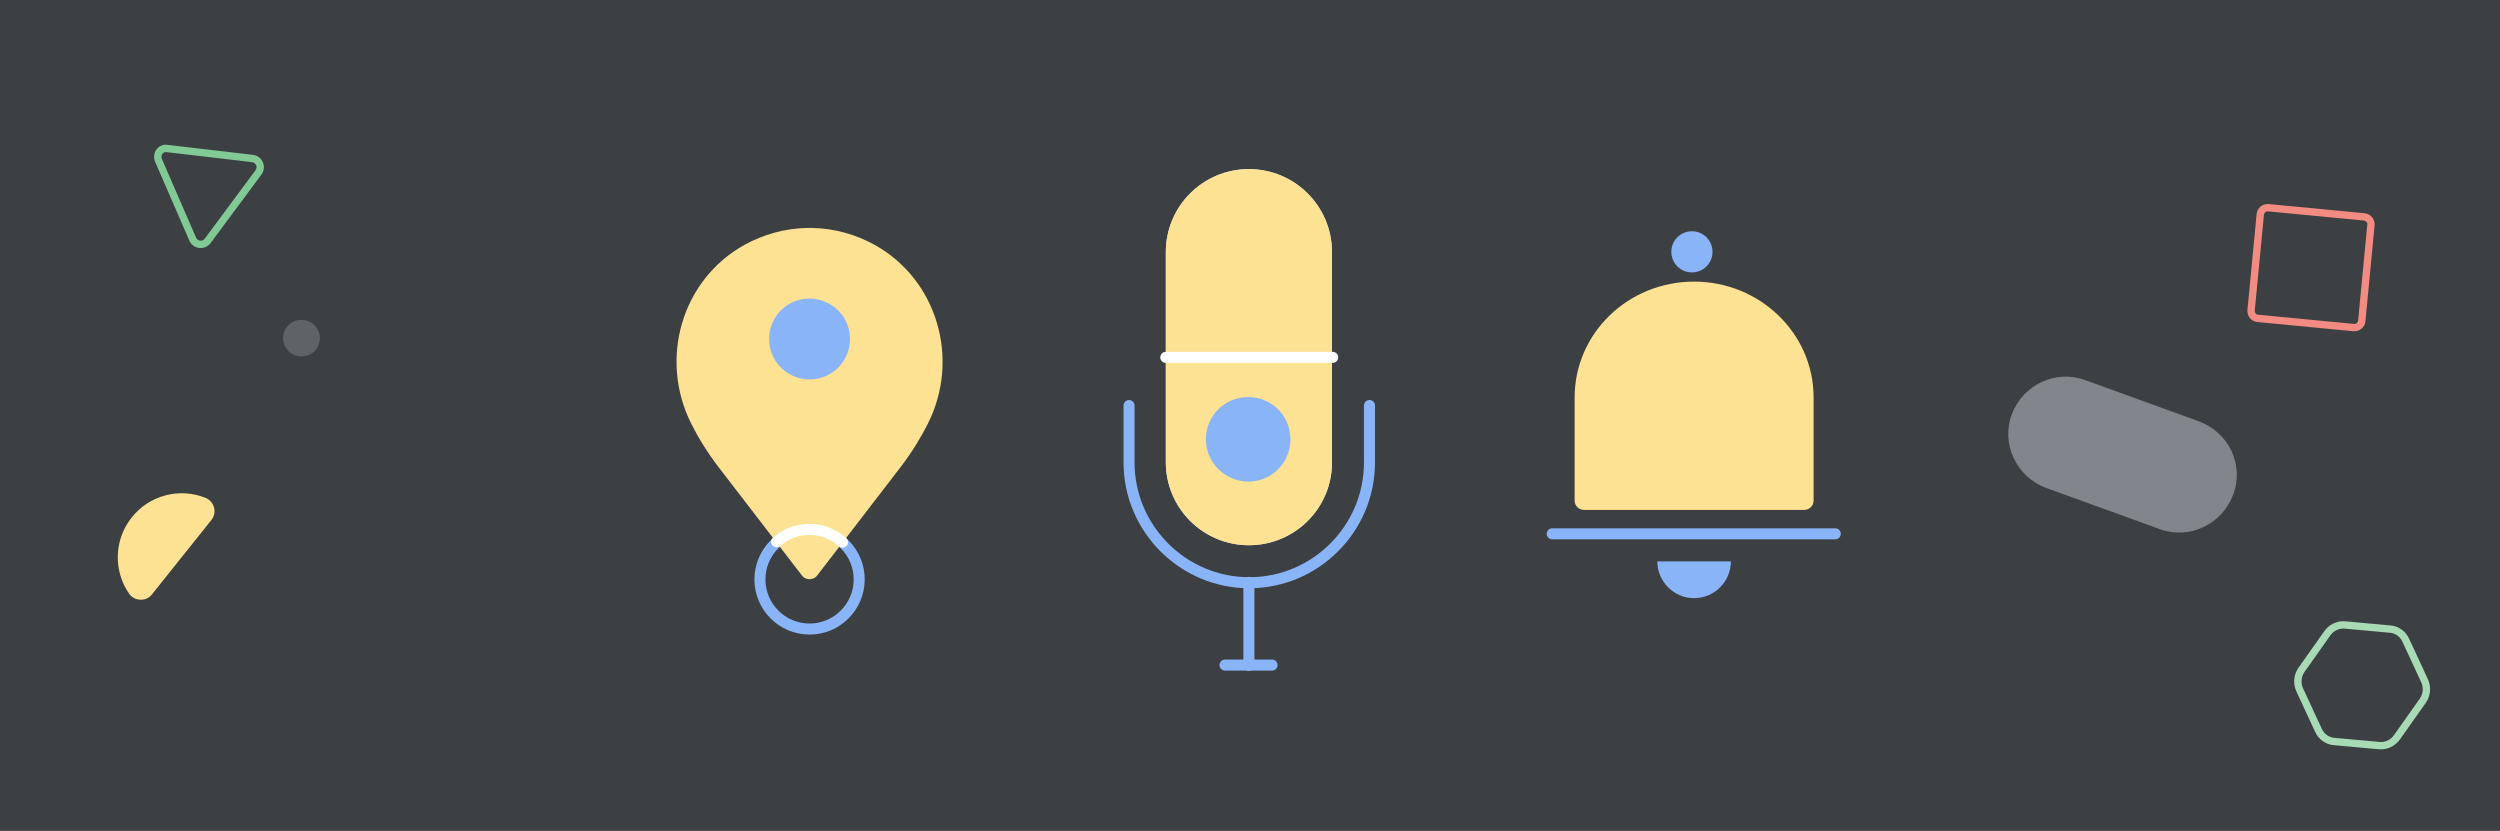
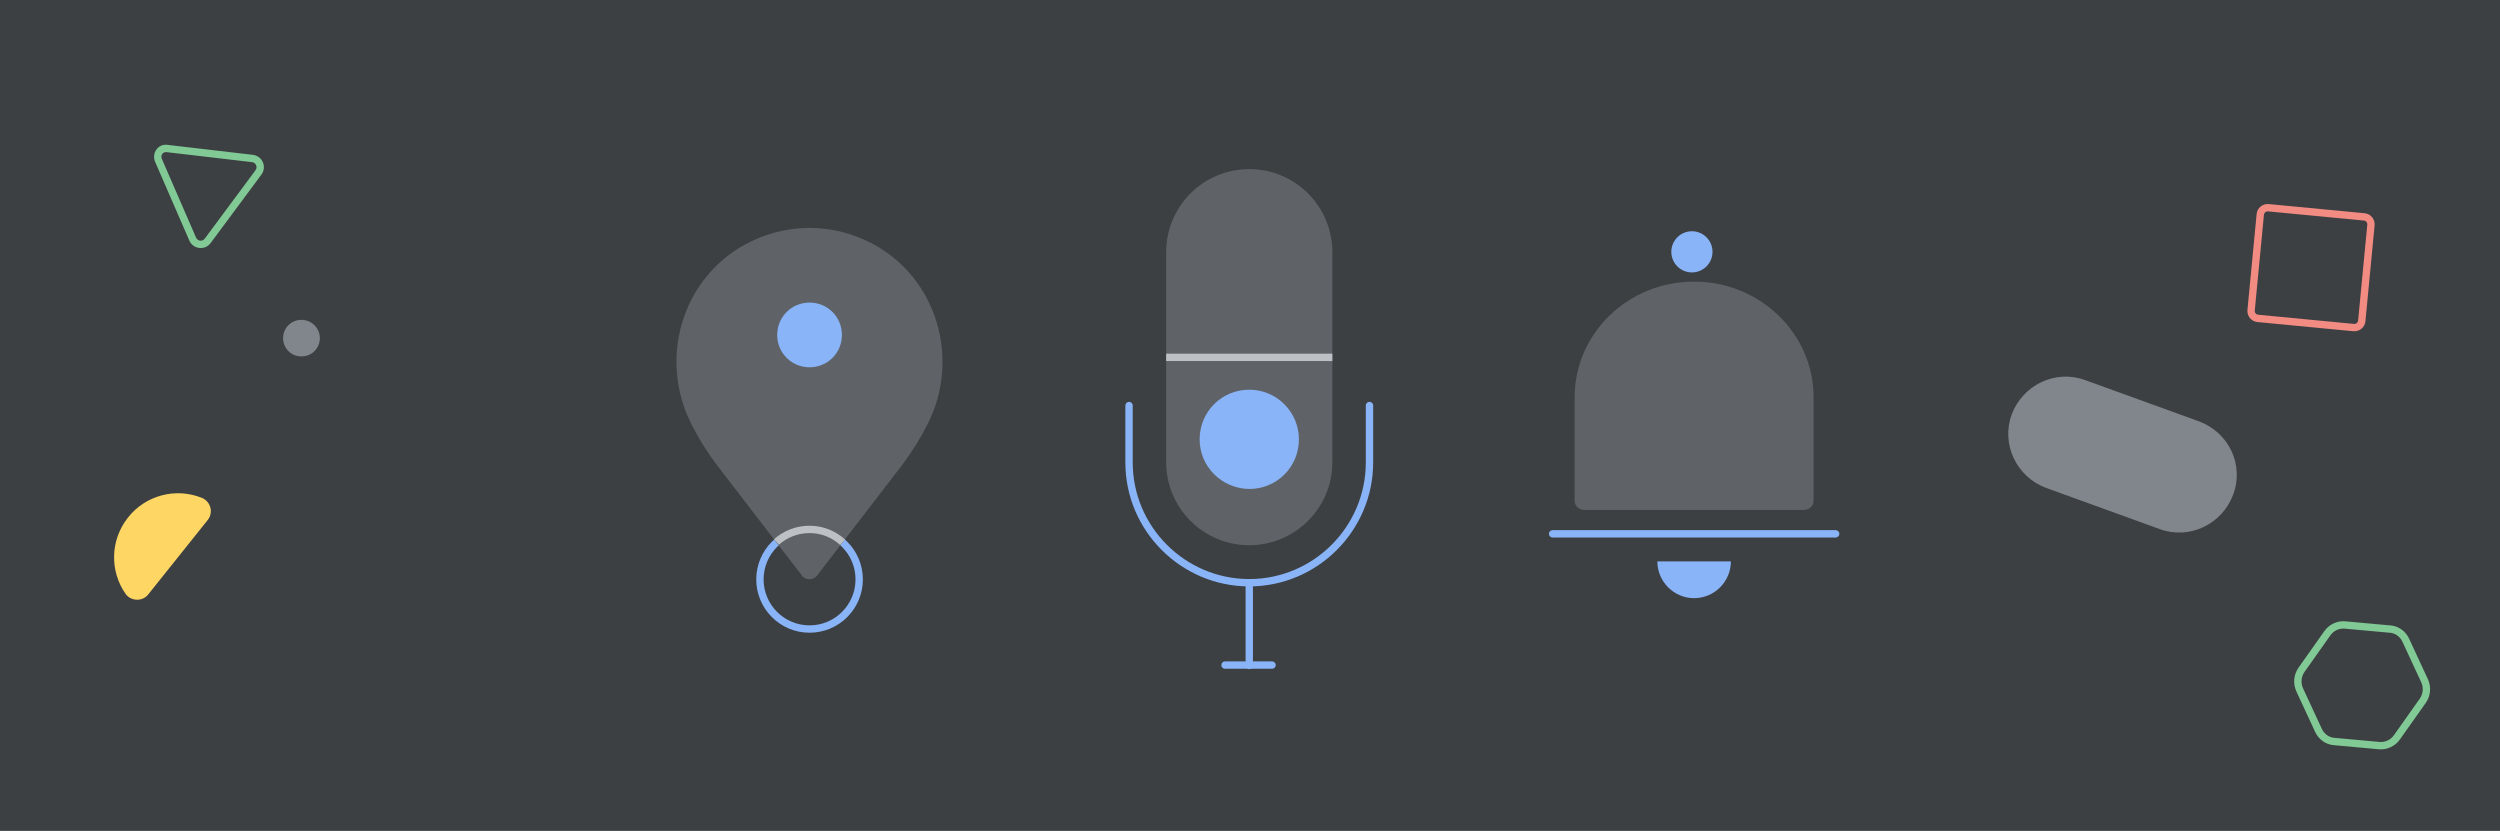
<svg xmlns="http://www.w3.org/2000/svg" fill="none" height="226" viewBox="0 0 680 226" width="680">
  <path d="M0 0h680v226H0z" fill="#3c4043" />
-   <path clip-rule="evenodd" d="M205.2 157.6c0-8.221 6.664-15 15-15 8.221 0 15 6.664 15 15 0 8.221-6.664 15-15 15s-15-6.779-15-15zm15-12c-6.664 0-12 5.421-12 12s5.336 12 12 12 12-5.421 12-12c0-6.664-5.421-12-12-12z" fill="#8ab4f8" fill-rule="evenodd" />
-   <path d="M252.4 115.2c-1.8 3.6-4.2 7.6-7.4 11.8l-22.7 29.5c-1 1.4-3.2 1.4-4.2 0L195.4 127c-3.2-4.2-5.6-8.2-7.4-11.8-8.8-17.6-2.6-39.1 14.5-48.6 5.1-2.8 10.9-4.5 17.2-4.6h1.1c6.2.1 12 1.8 17.1 4.6 17.1 9.5 23.3 31.1 14.5 48.6z" fill="#fde293" />
-   <path d="M231.2 92.2c0 6.1-4.9 11-11 11s-11-4.9-11-11 4.9-11 11-11c6.1.1 11 4.9 11 11z" fill="#8ab4f8" />
-   <path d="M339.7 148.3c-12.5 0-22.6-10.1-22.6-22.6V68.6c0-12.5 10.1-22.6 22.6-22.6s22.6 10.1 22.6 22.6v57.2c0 12.4-10.1 22.5-22.6 22.5z" fill="#d2e3fc" />
-   <path clip-rule="evenodd" d="M307.1 108.8a1.5 1.5 0 0 1 1.5 1.5v15.5c0 17.172 14.028 31.2 31.2 31.2s31.2-14.028 31.2-31.2v-15.5a1.5 1.5 0 0 1 3 0v15.5c0 18.828-15.372 34.2-34.2 34.2s-34.2-15.372-34.2-34.2v-15.5a1.5 1.5 0 0 1 1.5-1.5z" fill="#8ab4f8" fill-rule="evenodd" />
-   <path d="M339.7 148.3c-12.5 0-22.6-10.1-22.6-22.6V68.6c0-12.5 10.1-22.6 22.6-22.6s22.6 10.1 22.6 22.6v57.2c0 12.4-10.1 22.5-22.6 22.5z" fill="#fde293" />
-   <path clip-rule="evenodd" d="M315.6 97.2a1.5 1.5 0 0 1 1.5-1.5h45.4a1.5 1.5 0 0 1 0 3h-45.4a1.5 1.5 0 0 1-1.5-1.5z" fill="#fff" fill-rule="evenodd" />
-   <g fill="#8ab4f8">
-     <path clip-rule="evenodd" d="M339.7 156.9a1.5 1.5 0 0 1 1.5 1.5V181a1.5 1.5 0 0 1-3 0v-22.6a1.5 1.5 0 0 1 1.5-1.5z" fill-rule="evenodd" />
-     <path d="M351 119.5c0 6.4-5.1 11.5-11.5 11.5-6.4-.1-11.5-5.2-11.5-11.5 0-6.4 5.1-11.5 11.5-11.5s11.5 5.1 11.5 11.5z" />
-     <path clip-rule="evenodd" d="M331.7 180.9a1.5 1.5 0 0 1 1.5-1.5H346a1.5 1.5 0 0 1 0 3h-12.8a1.5 1.5 0 0 1-1.5-1.5z" fill-rule="evenodd" />
-     <path d="M465.8 68.5c0 3.1-2.5 5.6-5.6 5.6s-5.6-2.5-5.6-5.6 2.5-5.6 5.6-5.6 5.6 2.5 5.6 5.6z" />
+   <path d="M87 91.97c0 2.76-2.209 4.969-4.97 4.969C79.21 97 77 94.73 77 91.969 77 89.21 79.209 87 81.97 87c2.76 0 5.03 2.209 5.03 4.97z" fill="#80868b" />
+   <path d="M40.327 161.675c-1.562 2.01-4.7 1.9-6.164-.134-4.294-6.113-4.248-14.585.625-20.739a17.327 17.327 0 0 1 20.19-5.353c2.345 1.016 3.115 3.943 1.553 5.953z" fill="#fdd663" />
+   <g clip-rule="evenodd" fill-rule="evenodd">
+     <path d="M45.638 39.41l23.073 2.696a3.38 3.38 0 0 1 2.395 5.385l-.003.005L57.306 66.09l-.001.003c-1.566 2.13-4.828 1.7-5.826-.704l-9.3-21.4-.004-.01c-.958-2.326.809-4.994 3.463-4.57zm-1.617 3.801l9.3 21.4.004.008a1.368 1.368 0 0 0 2.369.29l.003-.005L69.494 46.31l.001-.002c.644-.881.128-2.094-1-2.213h-.011L45.36 41.39l-.024-.004c-.93-.154-1.746.763-1.315 1.825zM637.997 169.005l12.076 1.097c2.282.128 4.293 1.567 5.238 3.684l5.1 11.001.003.007a6.49 6.49 0 0 1-.59 6.373l-.007.01-6.997 9.895c-1.3 1.887-3.545 2.96-5.817 2.723l-12.075-1.097c-2.283-.128-4.294-1.567-5.238-3.684l-5.101-11.001-.003-.007a6.492 6.492 0 0 1 .59-6.373l.007-.01 6.997-9.895c1.3-1.886 3.545-2.96 5.817-2.723zm-.202 1.989c-1.523-.16-3.072.564-3.971 1.873l-.007.01-6.996 9.895a4.488 4.488 0 0 0-.41 4.415l5.1 11 .003.007c.654 1.473 2.032 2.428 3.539 2.507l.019.001 12.126 1.103h.007c1.523.161 3.072-.563 3.971-1.872l.007-.01 6.997-9.895a4.49 4.49 0 0 0 .409-4.415l-5.1-11-.003-.007c-.654-1.473-2.032-2.428-3.539-2.507l-.019-.001-12.126-1.103z" fill="#81c995" />
+     <path d="M616.907 57.496c-.572-.051-1.063.368-1.111.895l-.001.004-2.499 26.096v.002c-.051.572.368 1.063.894 1.111h.005l26.095 2.5h.002c.573.051 1.064-.368 1.112-.894v-.005l2.5-26.095v-.002c.051-.573-.368-1.064-.895-1.112h-.004l-26.096-2.5h-.002zm-3.103.71c.154-1.671 1.661-2.85 3.286-2.702h.005l26.095 2.5h.003c1.672.154 2.851 1.66 2.703 3.287l-.001.004-2.499 26.096v.002c-.154 1.672-1.661 2.85-3.287 2.703h-.004l-26.096-2.5h-.002c-1.672-.154-2.851-1.66-2.703-3.287v-.004l2.5-26.096v-.002z" fill="#f28b82" />
  </g>
-   <path d="M493.3 108.1c0-17.4-14.6-31.5-32.5-31.5-18 0-32.5 14.1-32.5 31.5v28.1c0 1.4 1.2 2.5 2.6 2.5h59.8c1.4 0 2.6-1.1 2.6-2.5z" fill="#fde293" />
-   <path clip-rule="evenodd" d="M420.7 145.2a1.5 1.5 0 0 1 1.5-1.5h77a1.5 1.5 0 0 1 0 3h-77a1.5 1.5 0 0 1-1.5-1.5z" fill="#8ab4f8" fill-rule="evenodd" />
+   <path d="M598.1 114.6l-30.9-11.2c-8.1-3-17 1.3-20 9.3-3 8.1 1.3 17 9.3 20l30.9 11.2c8.1 3 17-1.3 20-9.3 3.1-8.2-1.2-17-9.3-20z" fill="#80868b" />
+   <path d="M465.8 68.5c0 3.1-2.5 5.6-5.6 5.6s-5.6-2.5-5.6-5.6 2.5-5.6 5.6-5.6 5.6 2.5 5.6 5.6z" fill="#8ab4f8" />
+   <path d="M493.3 108.1c0-17.4-14.6-31.5-32.5-31.5-18 0-32.5 14.1-32.5 31.5v28.1c0 1.4 1.2 2.5 2.6 2.5h59.8c1.4 0 2.6-1.1 2.6-2.5z" fill="#5f6368" />
+   <path clip-rule="evenodd" d="M421.3 145.2a1 1 0 0 1 1-1h77a1 1 0 0 1 0 2h-77a1 1 0 0 1-1-1z" fill="#8ab4f8" fill-rule="evenodd" />
  <path d="M460.8 162.7c5.5 0 10-4.5 10-10h-20c0 5.5 4.5 10 10 10z" fill="#8ab4f8" />
-   <path clip-rule="evenodd" d="M637.997 169.005l12.076 1.098c2.282.127 4.293 1.566 5.238 3.683l5.1 11.001.003.007a6.49 6.49 0 0 1-.59 6.373l-.007.01-6.997 9.895c-1.3 1.887-3.545 2.96-5.817 2.723l-12.075-1.097c-2.283-.128-4.294-1.567-5.238-3.684l-5.101-11.001-.003-.007a6.49 6.49 0 0 1 .59-6.372l.007-.011 6.997-9.895c1.3-1.886 3.545-2.96 5.817-2.723zm-.202 1.99c-1.523-.161-3.072.563-3.971 1.872l-.007.01-6.996 9.895a4.488 4.488 0 0 0-.41 4.415l5.1 11 .003.007c.654 1.473 2.032 2.428 3.539 2.507l.019.001 12.126 1.103.007.001c1.523.16 3.072-.564 3.971-1.872l.007-.011 6.997-9.895a4.49 4.49 0 0 0 .409-4.415l-5.1-11-.003-.007c-.654-1.473-2.032-2.428-3.539-2.507l-.019-.001-12.126-1.103z" fill="#a8dab5" fill-rule="evenodd" />
-   <path clip-rule="evenodd" d="M616.907 57.496c-.572-.051-1.063.368-1.111.894l-.001.005-2.499 26.096v.001c-.051.573.368 1.064.894 1.112h.005l26.095 2.5h.002c.573.051 1.064-.368 1.112-.895v-.004l2.5-26.096v-.002c.051-.572-.368-1.063-.895-1.111h-.004l-26.096-2.5h-.002zm-3.103.71c.154-1.671 1.661-2.85 3.286-2.702h.005l26.095 2.5h.003c1.672.154 2.851 1.66 2.703 3.287l-.001.004-2.499 26.096v.002c-.154 1.672-1.661 2.85-3.287 2.703h-.004l-26.096-2.5h-.002c-1.672-.154-2.851-1.66-2.703-3.287v-.004l2.5-26.096v-.002z" fill="#f28b82" fill-rule="evenodd" />
-   <path d="M598.1 114.6l-30.9-11.2c-8.1-3-17 1.3-20 9.3-3 8.1 1.3 17 9.3 20l30.9 11.2c8.1 3 17-1.3 20-9.3 3.1-8.2-1.2-17-9.3-20z" fill="#80868b" />
-   <path clip-rule="evenodd" d="M210.212 146.271c2.656-2.323 6.101-3.771 9.988-3.771 3.784 0 7.343 1.446 10.014 3.894a1.501 1.501 0 0 1-2.028 2.212 11.833 11.833 0 0 0-7.986-3.106c-3.113 0-5.868 1.152-8.012 3.029a1.501 1.501 0 0 1-1.976-2.258z" fill="#fff" fill-rule="evenodd" />
-   <path d="M87 91.97c0 2.76-2.209 4.969-4.97 4.969C79.21 97 77 94.73 77 91.969 77 89.21 79.209 87 81.97 87c2.76 0 5.03 2.209 5.03 4.97z" fill="#5f6368" />
-   <path d="M41.327 161.675c-1.562 2.01-4.7 1.9-6.164-.134-4.294-6.113-4.248-14.585.625-20.739a17.327 17.327 0 0 1 20.19-5.353c2.345 1.016 3.115 3.943 1.553 5.953z" fill="#fde293" />
-   <path clip-rule="evenodd" d="M45.638 39.41l23.073 2.696a3.38 3.38 0 0 1 2.395 5.385l-.003.005L57.306 66.09l-.001.003c-1.566 2.13-4.828 1.7-5.826-.704l-9.3-21.4-.004-.01c-.958-2.326.809-4.994 3.463-4.57zm-1.617 3.801l9.3 21.4.004.008a1.368 1.368 0 0 0 2.369.29l.003-.005L69.494 46.31l.001-.002c.644-.881.128-2.094-1-2.213h-.011L45.36 41.39l-.024-.004c-.93-.154-1.746.763-1.315 1.825z" fill="#81c995" fill-rule="evenodd" />
+   <path clip-rule="evenodd" d="M205.7 157.6c0-7.947 6.443-14.5 14.5-14.5 7.947 0 14.5 6.443 14.5 14.5 0 7.947-6.443 14.5-14.5 14.5s-14.5-6.553-14.5-14.5zm14.5-12.5c-6.943 0-12.5 5.647-12.5 12.5s5.557 12.5 12.5 12.5 12.5-5.647 12.5-12.5c0-6.943-5.648-12.5-12.5-12.5z" fill="#8ab4f8" fill-rule="evenodd" />
+   <path d="M252.382 115.2c-1.8 3.6-4.2 7.6-7.4 11.8l-22.7 29.5c-1 1.4-3.2 1.4-4.2 0l-22.7-29.5c-3.2-4.2-5.6-8.2-7.4-11.8-8.8-17.6-2.6-39.1 14.5-48.6 5.1-2.8 10.9-4.5 17.2-4.6h1.1c6.2.1 12 1.8 17.1 4.6 17.1 9.5 23.3 31.1 14.5 48.6z" fill="#5f6368" />
+   <path d="M229 91.1c0 4.9-3.9 8.8-8.8 8.8s-8.8-3.9-8.8-8.8 3.9-8.8 8.8-8.8 8.8 3.9 8.8 8.8z" fill="#8ab4f8" />
+   <path clip-rule="evenodd" d="M210.542 146.647c2.57-2.249 5.9-3.647 9.658-3.647 3.656 0 7.095 1.398 9.676 3.763l-1.352 1.474A12.33 12.33 0 0 0 220.2 145c-3.242 0-6.112 1.202-8.341 3.153z" fill="#bdc1c6" fill-rule="evenodd" />
+   <path clip-rule="evenodd" d="M307.1 109.3a1 1 0 0 1 1 1v15.5c0 17.448 14.252 31.7 31.7 31.7s31.7-14.252 31.7-31.7v-15.5a1 1 0 0 1 2 0v15.5c0 18.552-15.148 33.7-33.7 33.7s-33.7-15.148-33.7-33.7v-15.5a1 1 0 0 1 1-1z" fill="#8ab4f8" fill-rule="evenodd" />
+   <path d="M339.8 148.3c-12.5 0-22.6-10.1-22.6-22.6V68.6c0-12.5 10.1-22.6 22.6-22.6s22.6 10.1 22.6 22.6v57.2c0 12.4-10.2 22.5-22.6 22.5z" fill="#5f6368" />
+   <path clip-rule="evenodd" d="M362.4 98.2h-45.2v-2h45.2z" fill="#bdc1c6" fill-rule="evenodd" />
+   <path clip-rule="evenodd" d="M339.8 157.5a1 1 0 0 1 1 1V181a1 1 0 0 1-2 0v-22.5a1 1 0 0 1 1-1z" fill="#8ab4f8" fill-rule="evenodd" />
+   <path d="M353.3 119.5c0 7.5-6 13.5-13.5 13.5-7.5-.1-13.5-6.1-13.5-13.5 0-7.5 6-13.5 13.5-13.5s13.5 6.1 13.5 13.5z" fill="#8ab4f8" />
+   <path clip-rule="evenodd" d="M332.2 180.9a1 1 0 0 1 1-1H346a1 1 0 0 1 0 2h-12.8a1 1 0 0 1-1-1z" fill="#8ab4f8" fill-rule="evenodd" />
</svg>
